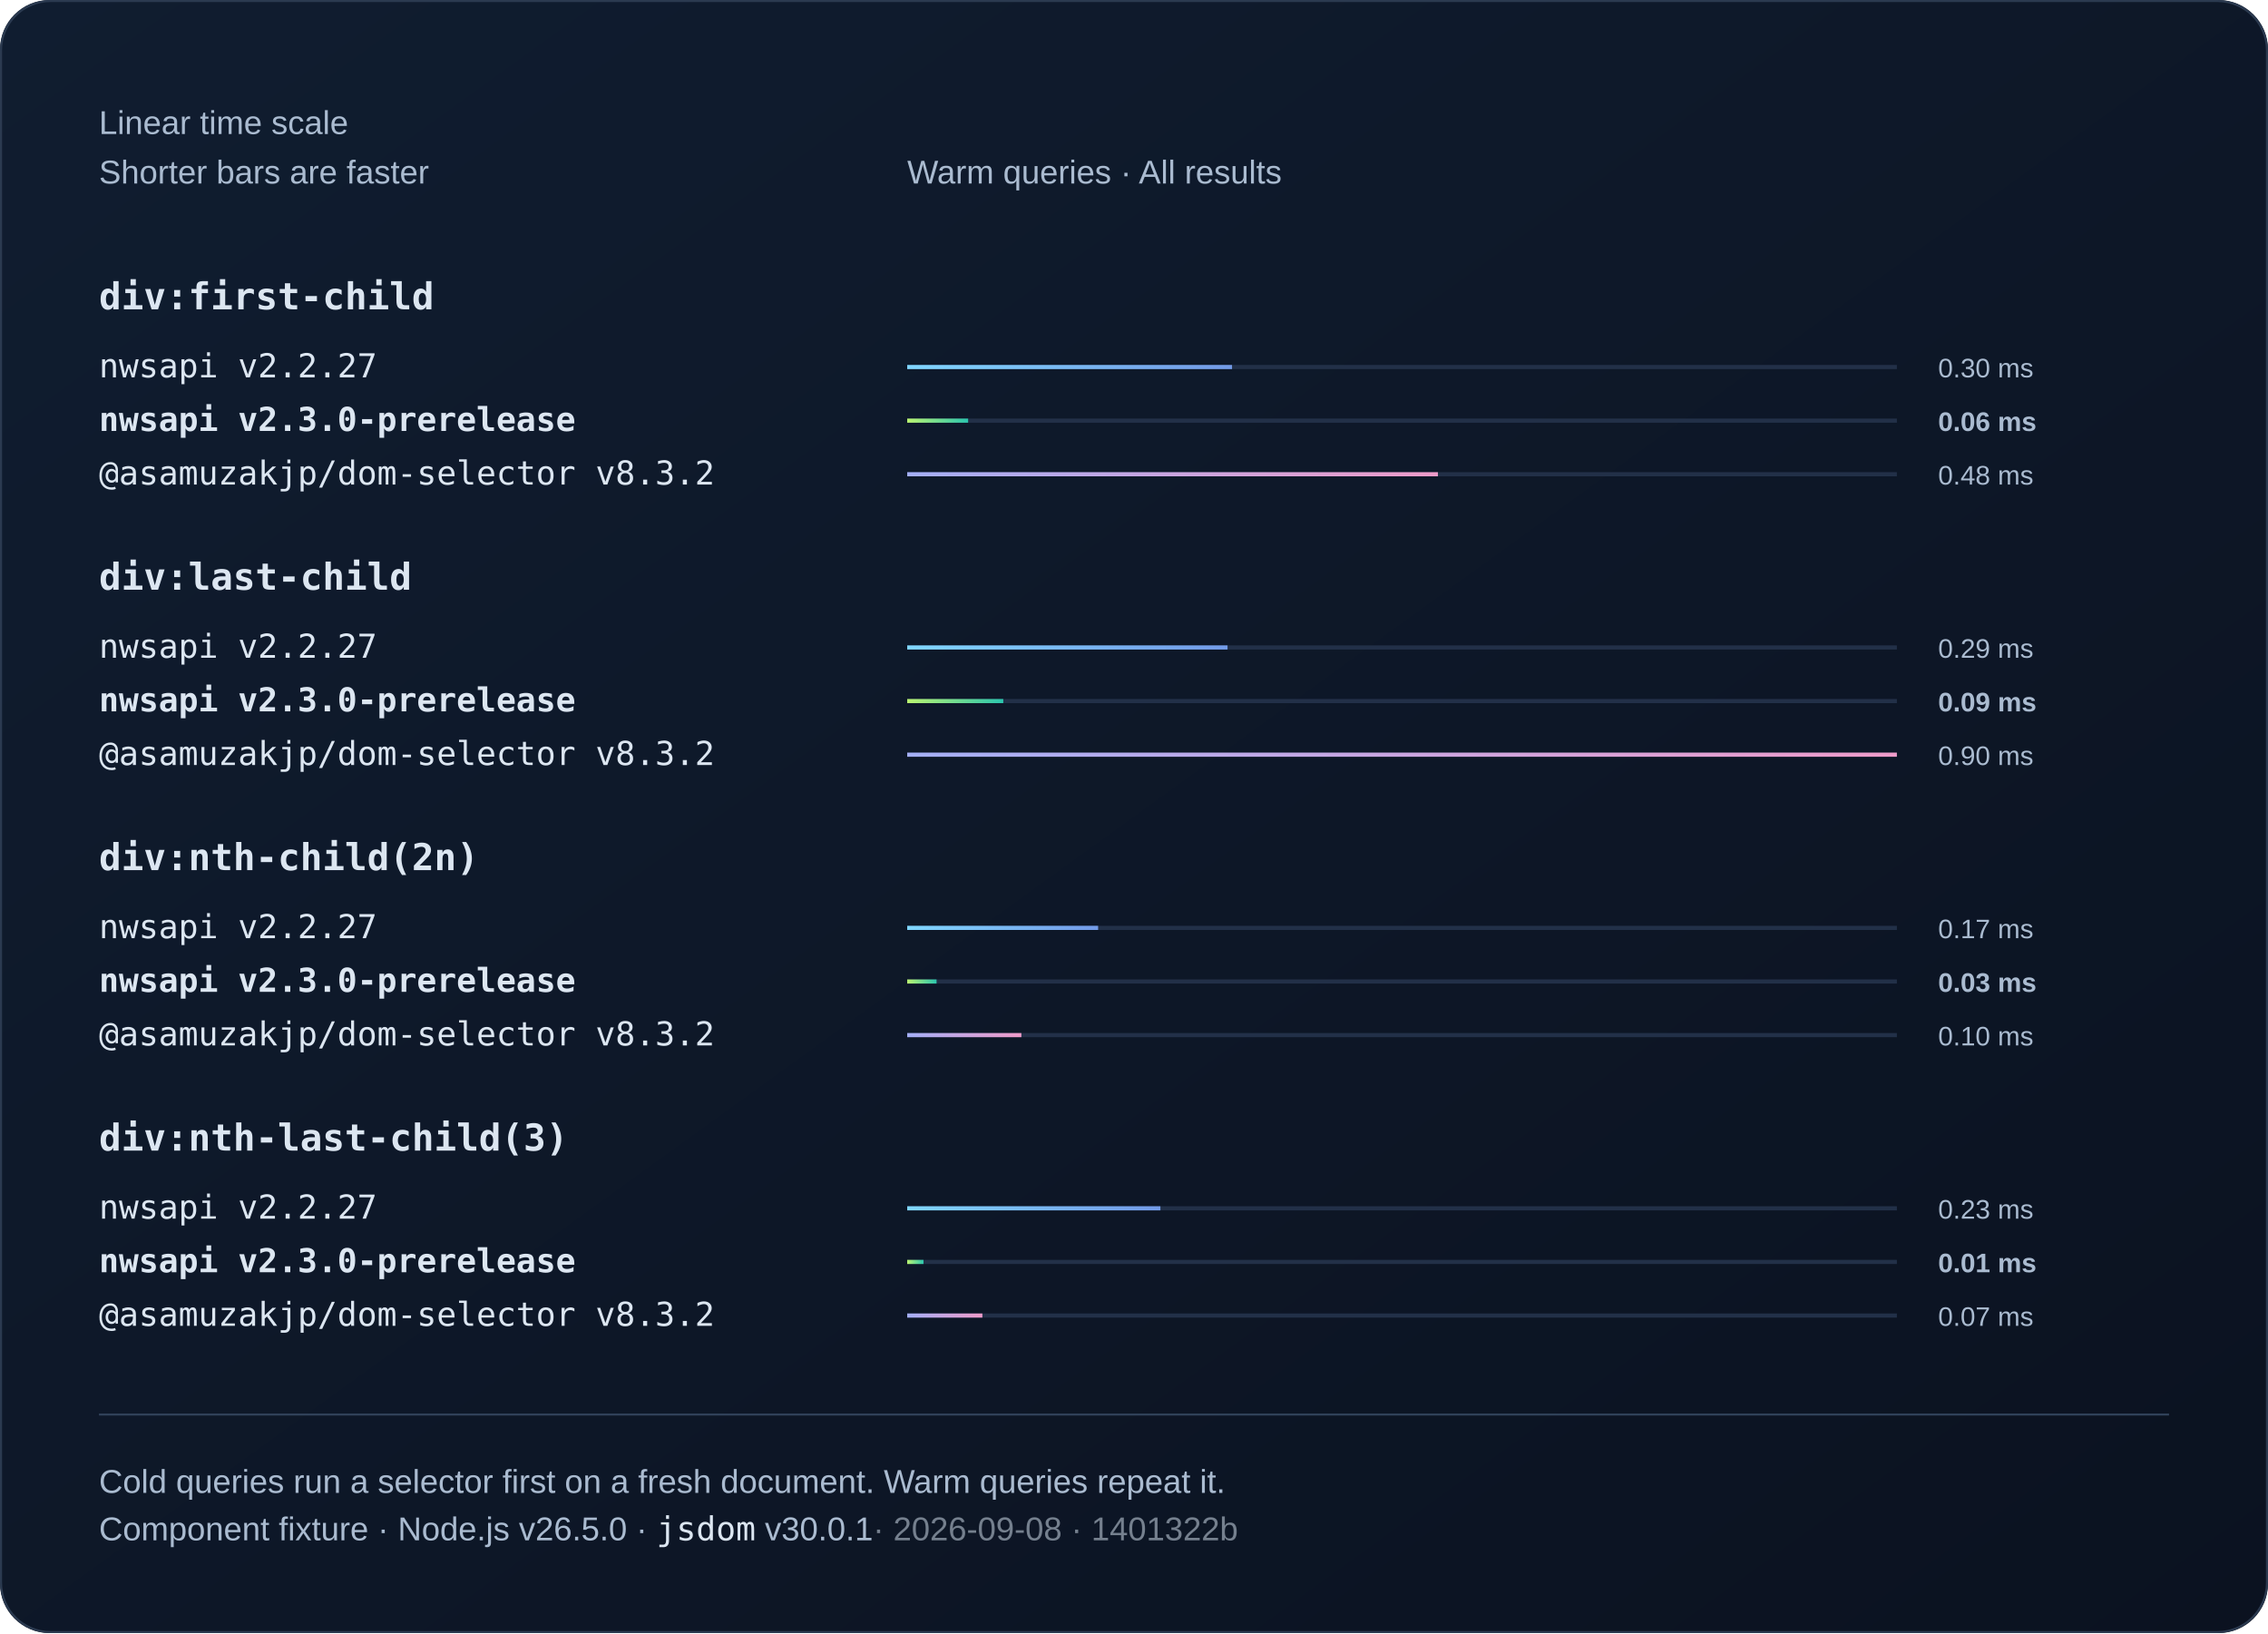
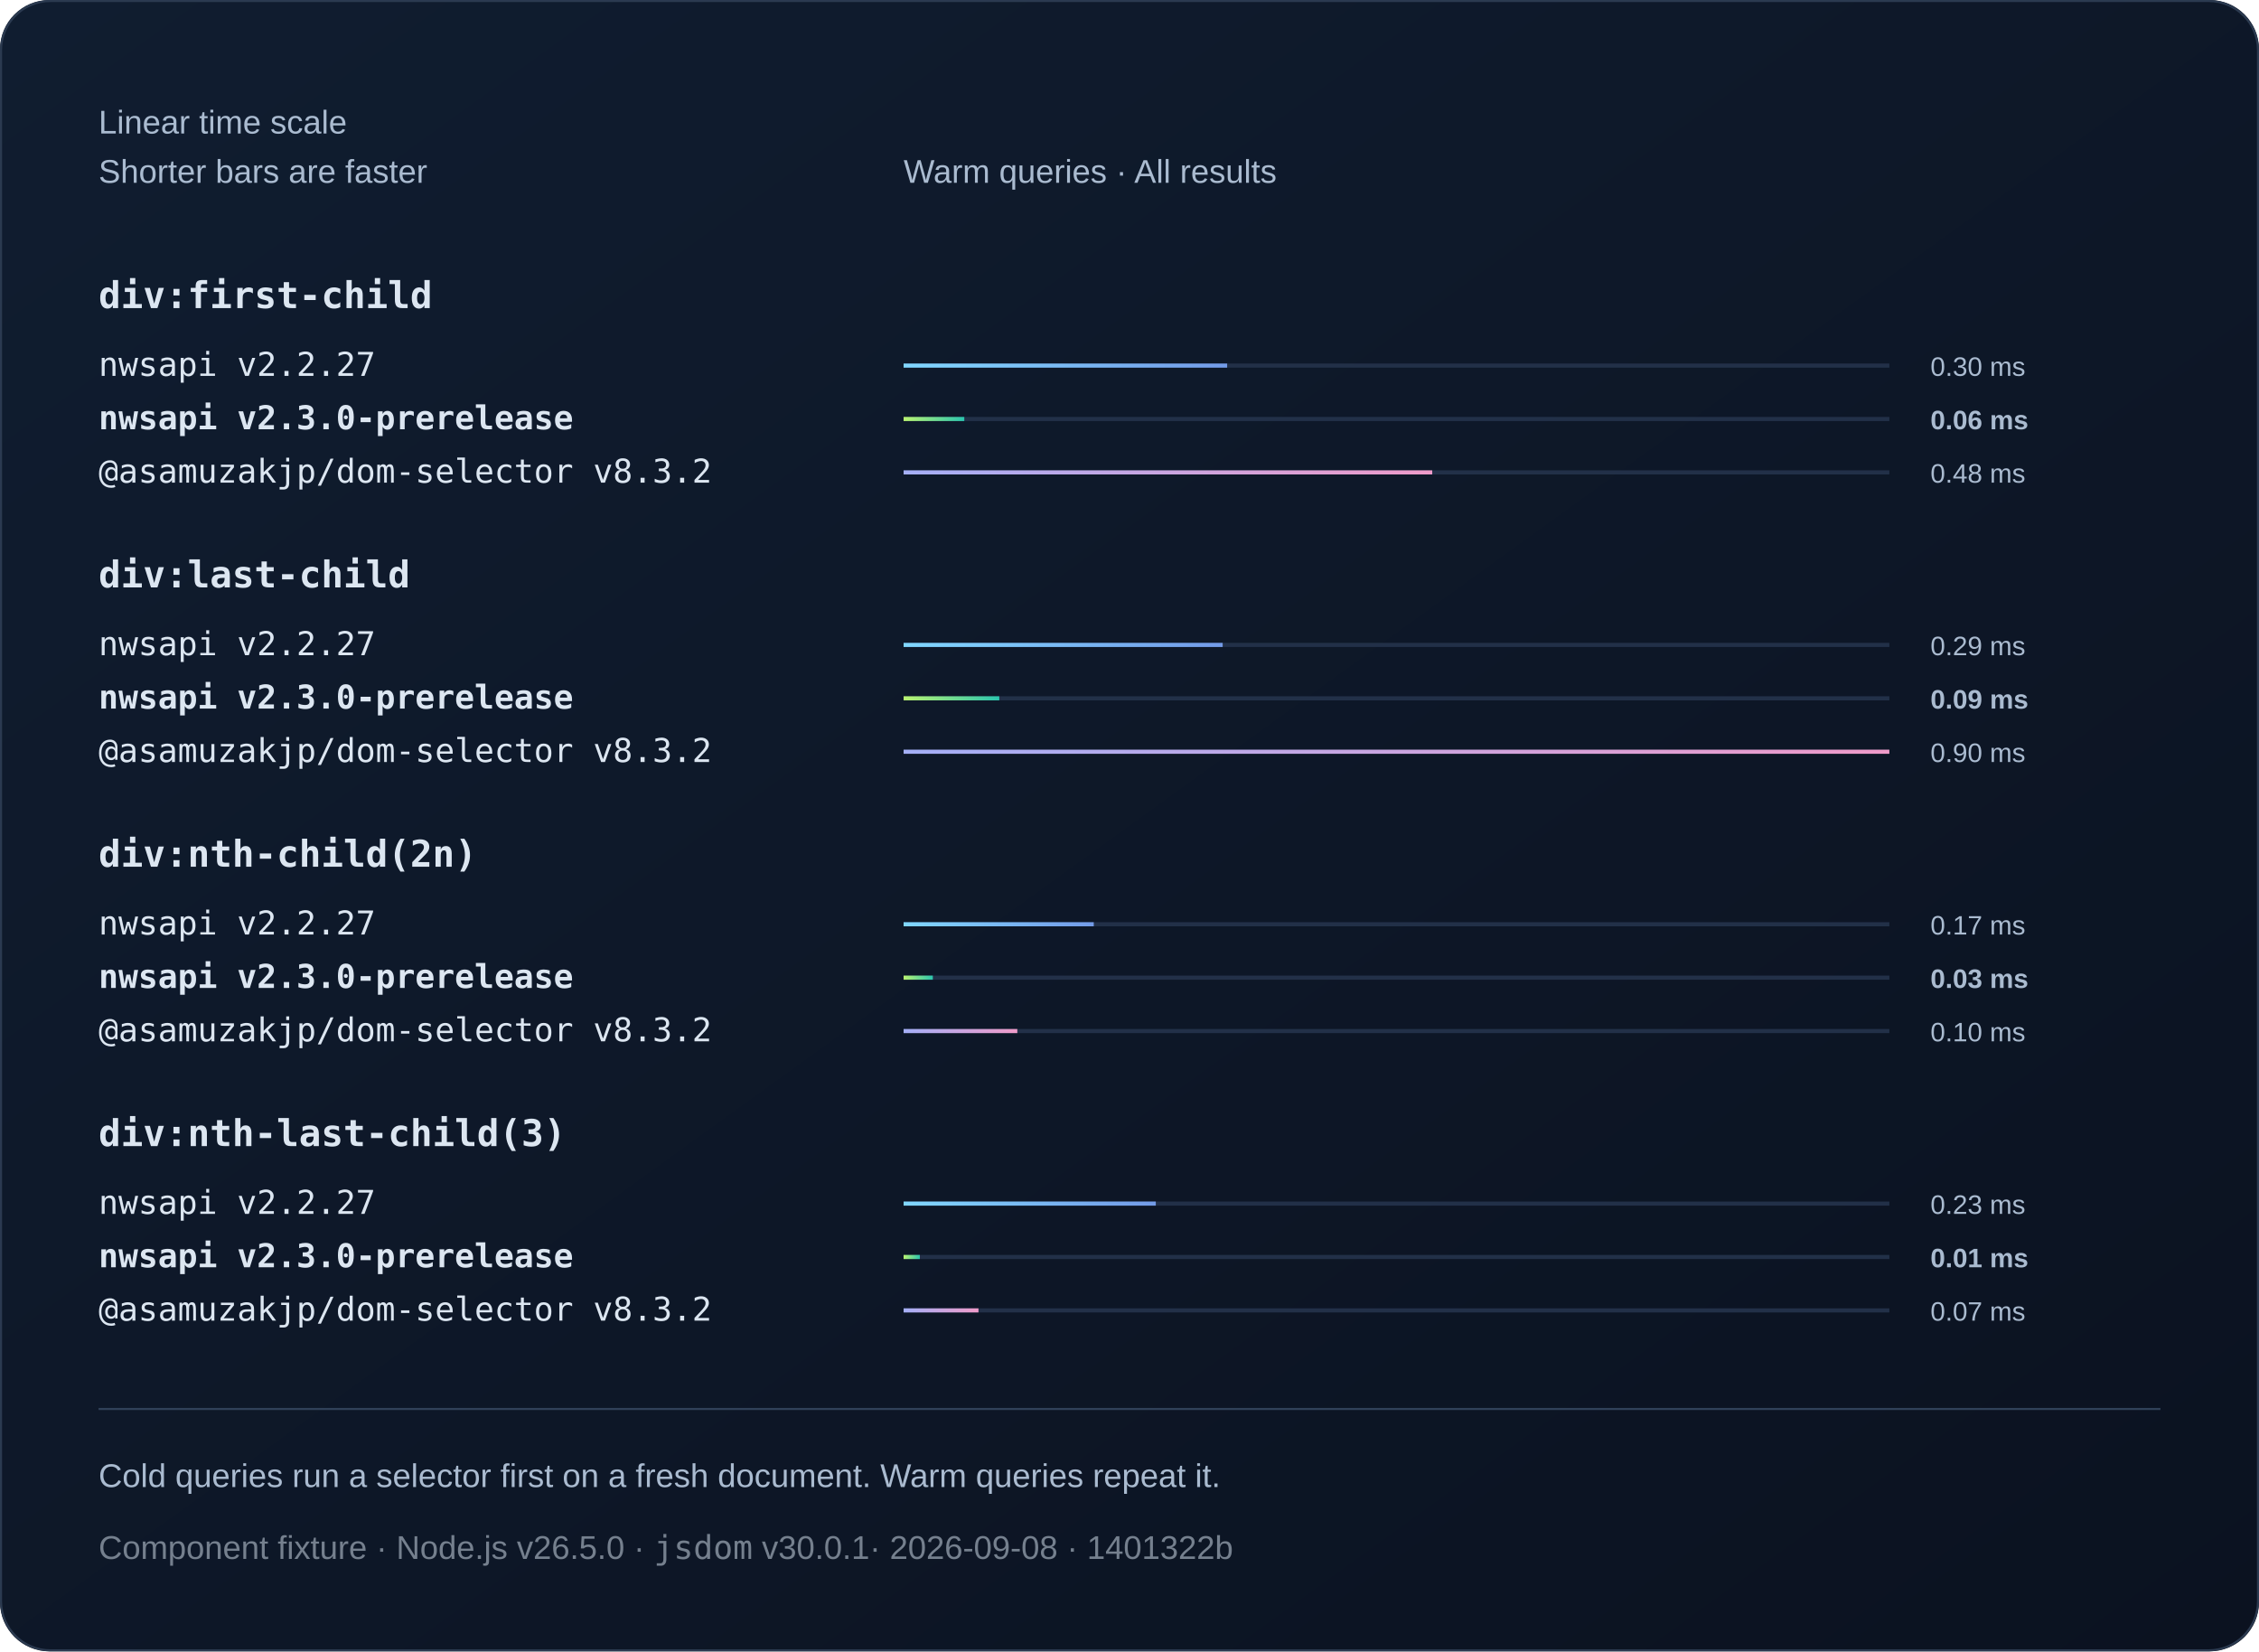
- <svg xmlns="http://www.w3.org/2000/svg" width="1100" height="792" viewBox="0 0 1100 792" role="img">
+ <svg xmlns="http://www.w3.org/2000/svg" width="1100" height="804" viewBox="0 0 1100 804" role="img">
  <defs>
    <linearGradient id="bg" x2="1" y2="1">
      <stop stop-color="#101d30" />
      <stop offset="1" stop-color="#0b1220" />
    </linearGradient>
    <linearGradient id="series0">
      <stop stop-color="#80d7ff" />
      <stop offset="1" stop-color="#739be8" />
    </linearGradient>
    <linearGradient id="series1">
      <stop stop-color="#baf471" />
      <stop offset="1" stop-color="#2bc5ae" />
    </linearGradient>
    <linearGradient id="series2">
      <stop stop-color="#a4aff7" />
      <stop offset="1" stop-color="#ef9bc9" />
    </linearGradient>
  </defs>
  <style>text{font-family:Arial,Helvetica,sans-serif;fill:#f0f5fa}
.muted{fill:#aabbd0;font:16px Arial,Helvetica,sans-serif}
.code{font:18px Consolas,Menlo,monospace;fill:#dce6f1}
.note .code{font:16px Consolas,Menlo,monospace}
+ .metadata,.metadata .code{fill:#75808e}
.comparison{font-size:14px;font-variant-numeric:tabular-nums}
.tick{fill:#aabbd0;font-size:12px}
.time{fill:#aabbd0;font-size:13px;font-variant-numeric:tabular-nums}
.engine{font-size:16px}.selector{font-weight:600}.bar{transform-box:fill-box;transform-origin:left center;animation:fill 800ms ease-out 1 both}@keyframes fill{from{transform:scaleX(0)}to{transform:scaleX(1)}}@media(prefers-reduced-motion:reduce){.bar{animation:none}}</style>
-   <rect width="1100" height="792" rx="24" fill="url(#bg)" />
-   <rect x=".5" y=".5" width="1099" height="791" rx="24" fill="none" stroke="#2b3a50" />
+   <rect width="1100" height="804" rx="24" fill="url(#bg)" />
+   <rect x=".5" y=".5" width="1099" height="803" rx="24" fill="none" stroke="#2b3a50" />
  <text x="48" y="65" class="muted">Linear time scale</text>
  <text x="48" y="89" class="muted">Shorter bars are faster</text>
  <text x="440" y="89" class="muted">Warm queries · All results</text>
  <text x="48" y="150" class="code selector">div:first-child</text>
  <g>
    <text x="48" y="183" class="code engine">nwsapi v2.2.27</text>
    <path d="M440 178h480" stroke="#223048" stroke-width="2" />
    <rect class="bar" x="440" y="177" width="157.55" height="2" fill="url(#series0)" />
    <text x="940" y="183" class="time">0.30 ms</text>
  </g>
  <g>
    <text x="48" y="209" class="code engine" style="font-weight:700">nwsapi v2.3.0-prerelease</text>
    <path d="M440 204h480" stroke="#223048" stroke-width="2" />
    <rect class="bar" x="440" y="203" width="29.55" height="2" fill="url(#series1)" />
    <text x="940" y="209" class="time" style="font-weight:700">0.06 ms</text>
  </g>
  <g>
    <text x="48" y="235" class="code engine">@asamuzakjp/dom-selector v8.3.2</text>
    <path d="M440 230h480" stroke="#223048" stroke-width="2" />
    <rect class="bar" x="440" y="229" width="257.41" height="2" fill="url(#series2)" />
    <text x="940" y="235" class="time">0.48 ms</text>
  </g>
  <text x="48" y="286" class="code selector">div:last-child</text>
  <g>
    <text x="48" y="319" class="code engine">nwsapi v2.2.27</text>
    <path d="M440 314h480" stroke="#223048" stroke-width="2" />
    <rect class="bar" x="440" y="313" width="155.36" height="2" fill="url(#series0)" />
    <text x="940" y="319" class="time">0.29 ms</text>
  </g>
  <g>
    <text x="48" y="345" class="code engine" style="font-weight:700">nwsapi v2.3.0-prerelease</text>
    <path d="M440 340h480" stroke="#223048" stroke-width="2" />
    <rect class="bar" x="440" y="339" width="46.6" height="2" fill="url(#series1)" />
    <text x="940" y="345" class="time" style="font-weight:700">0.09 ms</text>
  </g>
  <g>
    <text x="48" y="371" class="code engine">@asamuzakjp/dom-selector v8.3.2</text>
    <path d="M440 366h480" stroke="#223048" stroke-width="2" />
    <rect class="bar" x="440" y="365" width="480" height="2" fill="url(#series2)" />
    <text x="940" y="371" class="time">0.90 ms</text>
  </g>
  <text x="48" y="422" class="code selector">div:nth-child(2n)</text>
  <g>
    <text x="48" y="455" class="code engine">nwsapi v2.2.27</text>
    <path d="M440 450h480" stroke="#223048" stroke-width="2" />
    <rect class="bar" x="440" y="449" width="92.6" height="2" fill="url(#series0)" />
    <text x="940" y="455" class="time">0.17 ms</text>
  </g>
  <g>
    <text x="48" y="481" class="code engine" style="font-weight:700">nwsapi v2.3.0-prerelease</text>
    <path d="M440 476h480" stroke="#223048" stroke-width="2" />
    <rect class="bar" x="440" y="475" width="14.24" height="2" fill="url(#series1)" />
    <text x="940" y="481" class="time" style="font-weight:700">0.03 ms</text>
  </g>
  <g>
    <text x="48" y="507" class="code engine">@asamuzakjp/dom-selector v8.3.2</text>
    <path d="M440 502h480" stroke="#223048" stroke-width="2" />
    <rect class="bar" x="440" y="501" width="55.37" height="2" fill="url(#series2)" />
    <text x="940" y="507" class="time">0.10 ms</text>
  </g>
  <text x="48" y="558" class="code selector">div:nth-last-child(3)</text>
  <g>
    <text x="48" y="591" class="code engine">nwsapi v2.2.27</text>
    <path d="M440 586h480" stroke="#223048" stroke-width="2" />
    <rect class="bar" x="440" y="585" width="122.8" height="2" fill="url(#series0)" />
    <text x="940" y="591" class="time">0.23 ms</text>
  </g>
  <g>
    <text x="48" y="617" class="code engine" style="font-weight:700">nwsapi v2.3.0-prerelease</text>
    <path d="M440 612h480" stroke="#223048" stroke-width="2" />
    <rect class="bar" x="440" y="611" width="7.91" height="2" fill="url(#series1)" />
    <text x="940" y="617" class="time" style="font-weight:700">0.01 ms</text>
  </g>
  <g>
    <text x="48" y="643" class="code engine">@asamuzakjp/dom-selector v8.3.2</text>
    <path d="M440 638h480" stroke="#223048" stroke-width="2" />
    <rect class="bar" x="440" y="637" width="36.46" height="2" fill="url(#series2)" />
    <text x="940" y="643" class="time">0.07 ms</text>
  </g>
  <path d="M48 686h1004" stroke="#304159" />
  <text x="48" y="724" class="muted">Cold queries run a selector first on a fresh document. Warm queries repeat it.</text>
-   <text x="48" y="747" class="muted note">Component fixture · Node.js v26.5.0 · <tspan class="code">jsdom</tspan> v30.0.1<tspan fill="#75808e"> · 2026-09-08 · 1401322b</tspan>
+   <text x="48" y="759" class="muted note metadata">Component fixture · Node.js v26.5.0 · <tspan class="code">jsdom</tspan> v30.0.1<tspan fill="#75808e"> · 2026-09-08 · 1401322b</tspan>
  </text>
</svg>
